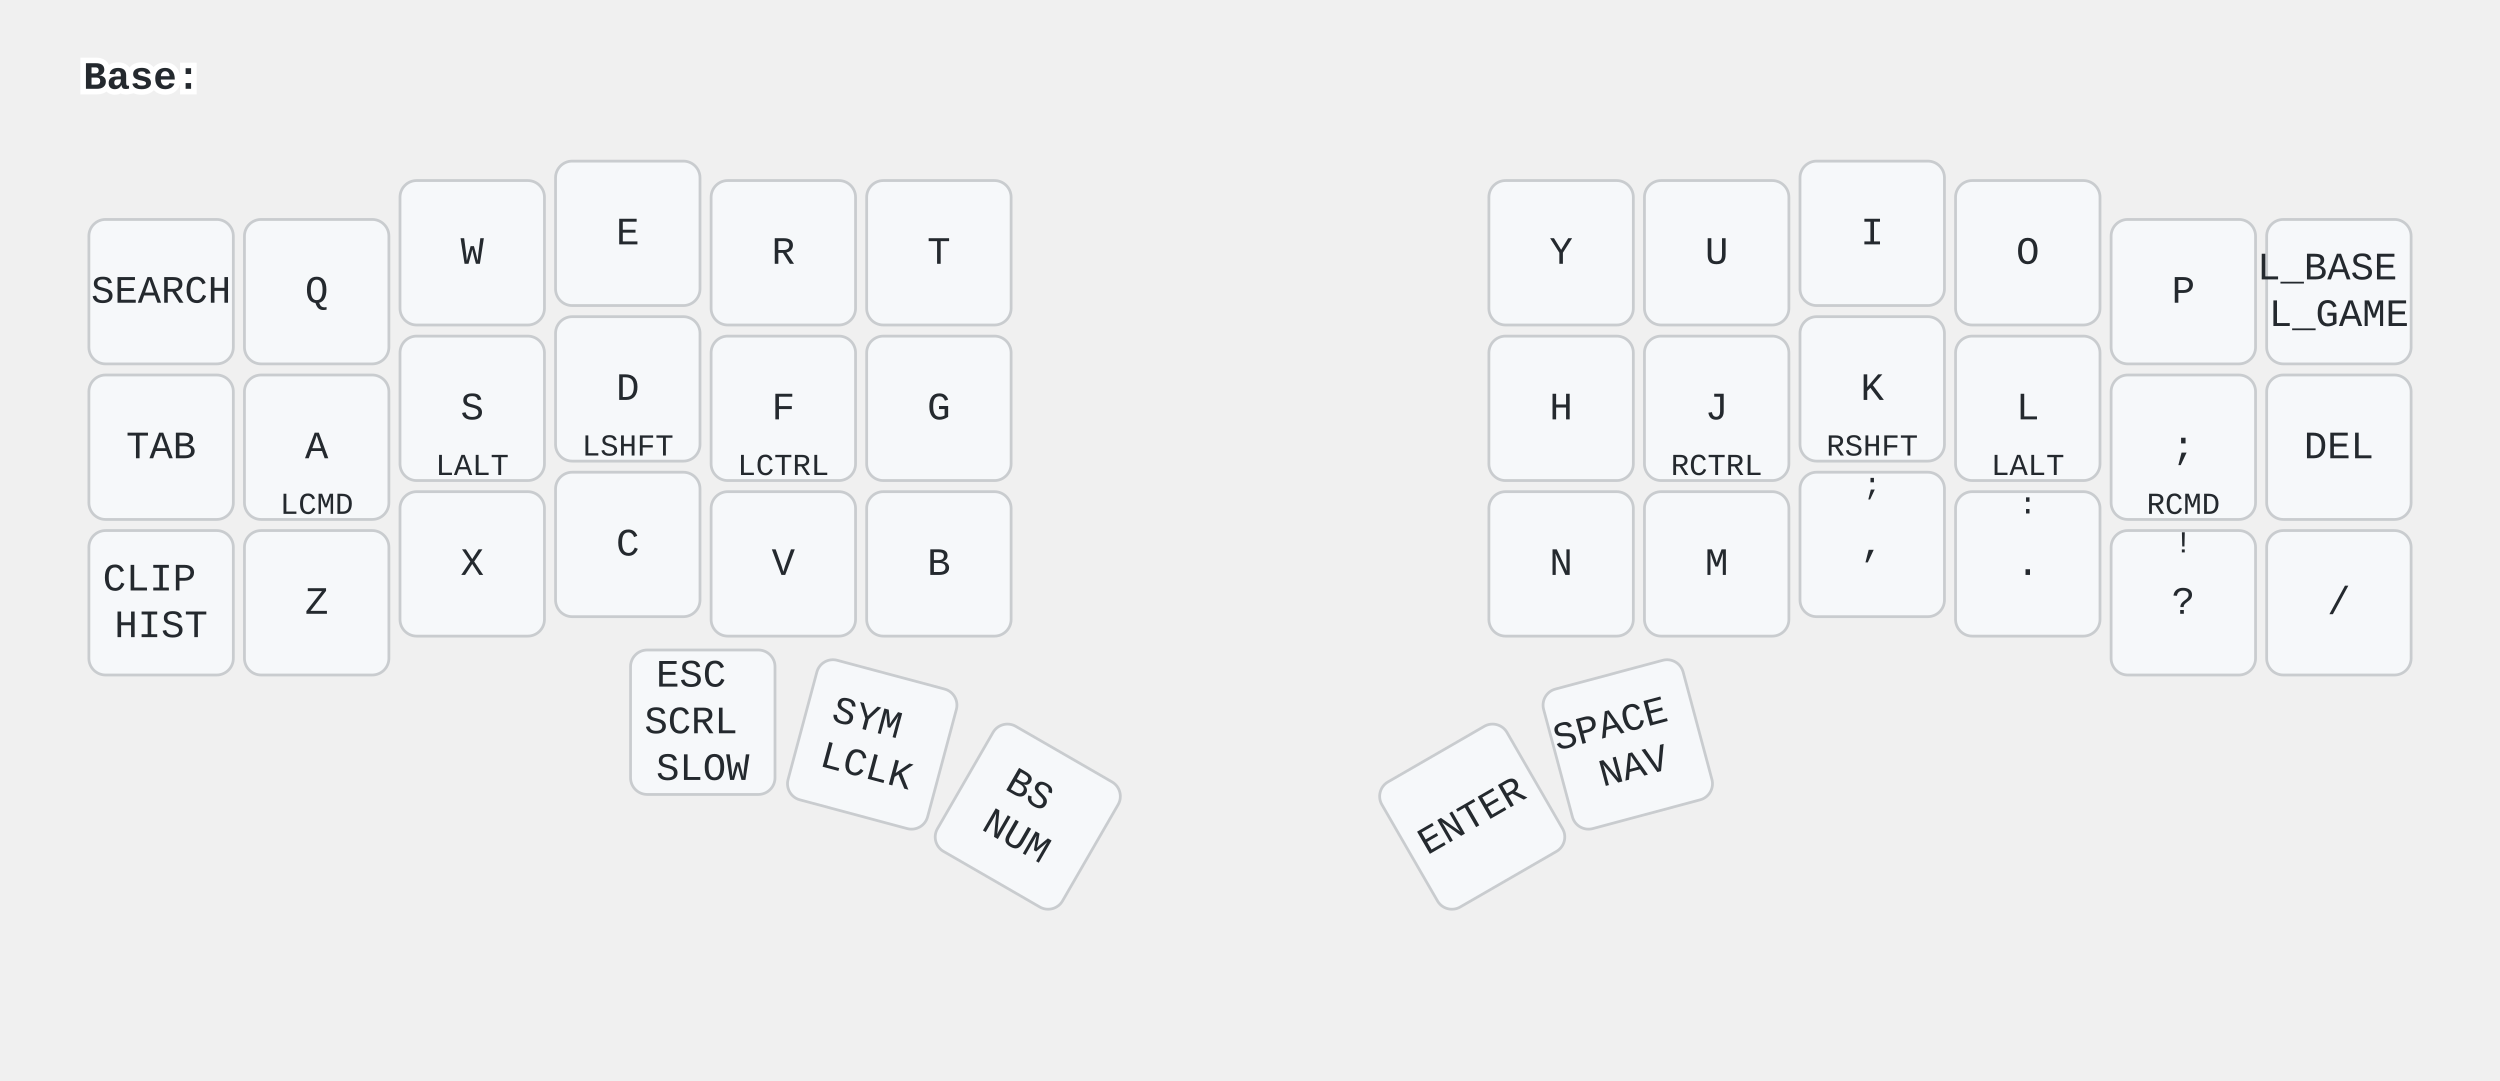
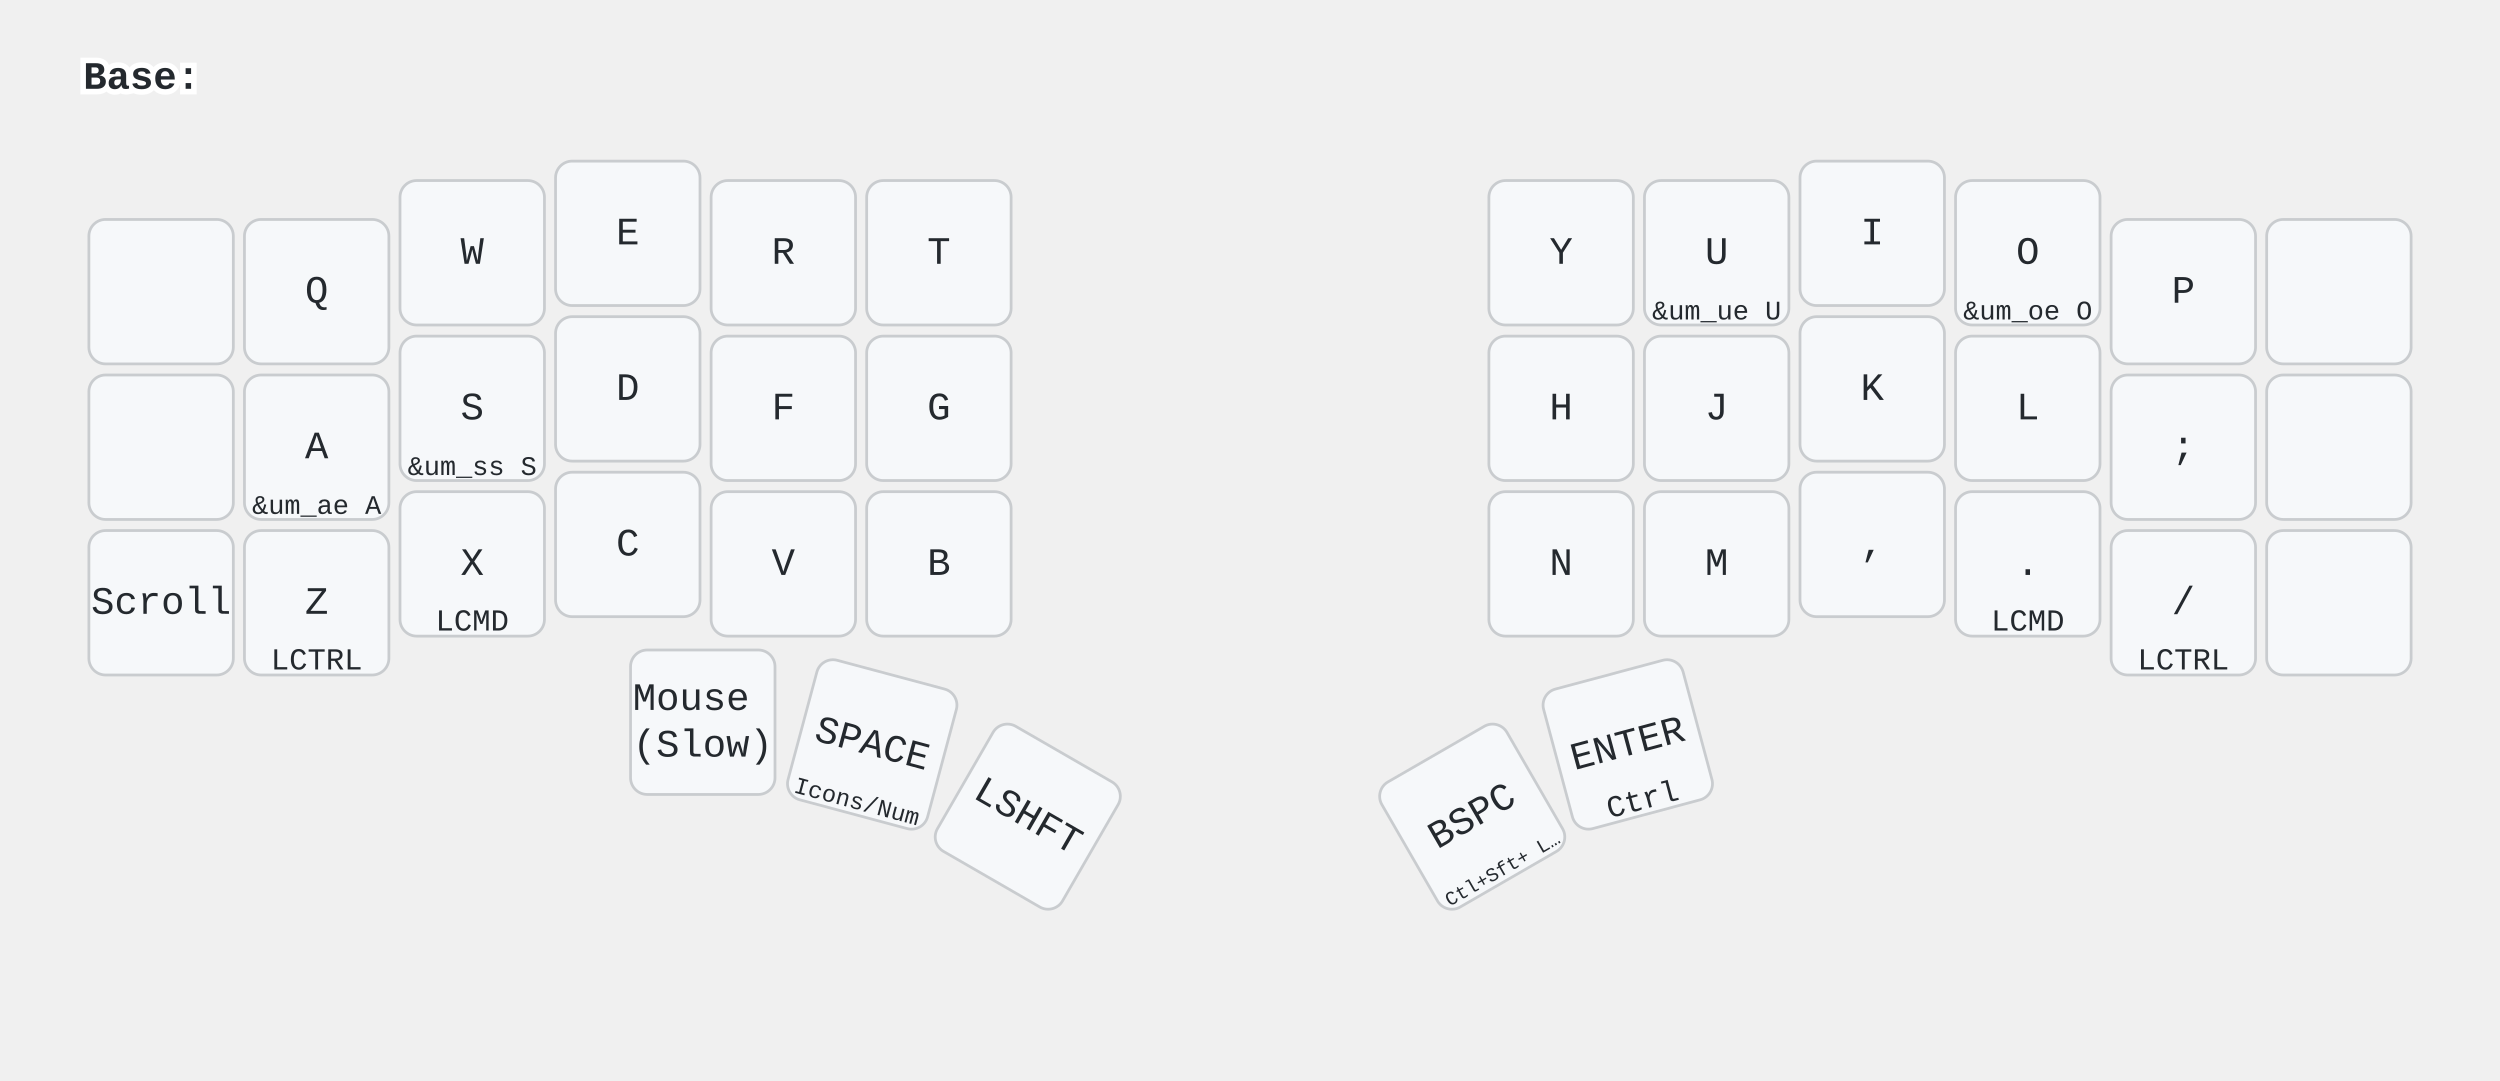
<svg xmlns="http://www.w3.org/2000/svg" width="900" height="389" viewBox="0 0 900 389" class="keymap">
  <style>/* inherit to force styles through use tags */
svg path {
    fill: inherit;
}

/* font and background color specifications */
svg.keymap {
    font-family: SFMono-Regular,Consolas,Liberation Mono,Menlo,monospace;
    font-size: 14px;
    font-kerning: normal;
    text-rendering: optimizeLegibility;
    fill: #24292e;
}

/* default key styling */
rect.key {
    fill: #f6f8fa;
}

rect.key, rect.combo {
    stroke: #c9cccf;
    stroke-width: 1;
}

/* default key side styling, only used is draw_key_sides is set */
rect.side {
    filter: brightness(90%);
}

/* color accent for combo boxes */
rect.combo, rect.combo-separate {
    fill: #cdf;
}

/* color accent for held keys */
rect.held, rect.combo.held {
    fill: #fdd;
}

/* color accent for ghost (optional) keys */
rect.ghost, rect.combo.ghost {
    stroke-dasharray: 4, 4;
    stroke-width: 2;
}

text {
    text-anchor: middle;
    dominant-baseline: middle;
}

/* styling for layer labels */
text.label {
    font-weight: bold;
    text-anchor: start;
    stroke: white;
    stroke-width: 4;
    paint-order: stroke;
}

/* styling for optional footer */
text.footer {
    text-anchor: end;
    dominant-baseline: auto;
    stroke: white;
    stroke-width: 4;
    paint-order: stroke;
}

/* styling for combo tap, and key non-tap label text */
text.combo, text.hold, text.shifted, text.left, text.right {
    font-size: 11px;
}

text.hold {
    text-anchor: middle;
    dominant-baseline: auto;
}

text.shifted {
    text-anchor: middle;
    dominant-baseline: hanging;
}

text.left {
    text-anchor: start;
}

text.right {
    text-anchor: end;
}

text.layer-activator {
    text-decoration: underline;
}

/* styling for hold/shifted label text in combo box */
text.combo.hold, text.combo.shifted, text.combo.left, text.combo.right {
    font-size: 8px;
}

/* lighter symbol for transparent keys */
text.trans {
    fill: #7b7e81;
}

/* styling for combo dendrons */
path.combo {
    stroke-width: 1;
    stroke: gray;
    fill: none;
}

/* Start Tabler Icons Cleanup */
/* cannot use height/width with glyphs */
.icon-tabler &gt; path {
    fill: inherit;
    stroke: inherit;
    stroke-width: 2;
}
/* hide tabler's default box */
.icon-tabler &gt; path[stroke="none"][fill="none"] {
    visibility: hidden;
}
/* End Tabler Icons Cleanup */

@media (prefers-color-scheme: dark) {
svg.keymap { fill: #d1d6db; }
rect.key { fill: #3f4750; }
rect.key, rect.combo { stroke: #60666c; }
rect.combo, rect.combo-separate { fill: #1f3d7a; }
rect.held, rect.combo.held { fill: #854747; }
text.label, text.footer { stroke: black; }
text.trans { fill: #7e8184; }
path.combo { stroke: #7f7f7f; }

}</style>
  <g transform="translate(30, 0)" class="layer-Base">
    <text x="0" y="28" class="label" id="Base">Base:</text>
    <g transform="translate(0, 56)">
      <g transform="translate(28, 49)" class="key keypos-0">
        <rect rx="6" ry="6" x="-26" y="-26" width="52" height="52" class="key" />
-         <text x="0" y="0" class="key tap">SEARCH</text>
      </g>
      <g transform="translate(84, 49)" class="key keypos-1">
        <rect rx="6" ry="6" x="-26" y="-26" width="52" height="52" class="key" />
        <text x="0" y="0" class="key tap">Q</text>
      </g>
      <g transform="translate(140, 35)" class="key keypos-2">
        <rect rx="6" ry="6" x="-26" y="-26" width="52" height="52" class="key" />
        <text x="0" y="0" class="key tap">W</text>
      </g>
      <g transform="translate(196, 28)" class="key keypos-3">
        <rect rx="6" ry="6" x="-26" y="-26" width="52" height="52" class="key" />
        <text x="0" y="0" class="key tap">E</text>
      </g>
      <g transform="translate(252, 35)" class="key keypos-4">
        <rect rx="6" ry="6" x="-26" y="-26" width="52" height="52" class="key" />
        <text x="0" y="0" class="key tap">R</text>
      </g>
      <g transform="translate(308, 35)" class="key keypos-5">
        <rect rx="6" ry="6" x="-26" y="-26" width="52" height="52" class="key" />
        <text x="0" y="0" class="key tap">T</text>
      </g>
      <g transform="translate(532, 35)" class="key keypos-6">
        <rect rx="6" ry="6" x="-26" y="-26" width="52" height="52" class="key" />
        <text x="0" y="0" class="key tap">Y</text>
      </g>
      <g transform="translate(588, 35)" class="key keypos-7">
        <rect rx="6" ry="6" x="-26" y="-26" width="52" height="52" class="key" />
        <text x="0" y="0" class="key tap">U</text>
+         <text x="0" y="24" class="key hold">
+           <tspan style="font-size: 88%">&amp;um_ue U</tspan>
+         </text>
      </g>
      <g transform="translate(644, 28)" class="key keypos-8">
        <rect rx="6" ry="6" x="-26" y="-26" width="52" height="52" class="key" />
        <text x="0" y="0" class="key tap">I</text>
      </g>
      <g transform="translate(700, 35)" class="key keypos-9">
        <rect rx="6" ry="6" x="-26" y="-26" width="52" height="52" class="key" />
        <text x="0" y="0" class="key tap">O</text>
+         <text x="0" y="24" class="key hold">
+           <tspan style="font-size: 88%">&amp;um_oe O</tspan>
+         </text>
      </g>
      <g transform="translate(756, 49)" class="key keypos-10">
        <rect rx="6" ry="6" x="-26" y="-26" width="52" height="52" class="key" />
        <text x="0" y="0" class="key tap">P</text>
      </g>
      <g transform="translate(812, 49)" class="key keypos-11">
        <rect rx="6" ry="6" x="-26" y="-26" width="52" height="52" class="key" />
+       </g>
+       <g transform="translate(28, 105)" class="key keypos-12">
+         <rect rx="6" ry="6" x="-26" y="-26" width="52" height="52" class="key" />
+       </g>
+       <g transform="translate(84, 105)" class="key keypos-13">
+         <rect rx="6" ry="6" x="-26" y="-26" width="52" height="52" class="key" />
+         <text x="0" y="0" class="key tap">A</text>
+         <text x="0" y="24" class="key hold">
+           <tspan style="font-size: 88%">&amp;um_ae A</tspan>
+         </text>
+       </g>
+       <g transform="translate(140, 91)" class="key keypos-14">
+         <rect rx="6" ry="6" x="-26" y="-26" width="52" height="52" class="key" />
+         <text x="0" y="0" class="key tap">S</text>
+         <text x="0" y="24" class="key hold">
+           <tspan style="font-size: 88%">&amp;um_ss S</tspan>
+         </text>
+       </g>
+       <g transform="translate(196, 84)" class="key keypos-15">
+         <rect rx="6" ry="6" x="-26" y="-26" width="52" height="52" class="key" />
+         <text x="0" y="0" class="key tap">D</text>
+       </g>
+       <g transform="translate(252, 91)" class="key keypos-16">
+         <rect rx="6" ry="6" x="-26" y="-26" width="52" height="52" class="key" />
+         <text x="0" y="0" class="key tap">F</text>
+       </g>
+       <g transform="translate(308, 91)" class="key keypos-17">
+         <rect rx="6" ry="6" x="-26" y="-26" width="52" height="52" class="key" />
+         <text x="0" y="0" class="key tap">G</text>
+       </g>
+       <g transform="translate(532, 91)" class="key keypos-18">
+         <rect rx="6" ry="6" x="-26" y="-26" width="52" height="52" class="key" />
+         <text x="0" y="0" class="key tap">H</text>
+       </g>
+       <g transform="translate(588, 91)" class="key keypos-19">
+         <rect rx="6" ry="6" x="-26" y="-26" width="52" height="52" class="key" />
+         <text x="0" y="0" class="key tap">J</text>
+       </g>
+       <g transform="translate(644, 84)" class="key keypos-20">
+         <rect rx="6" ry="6" x="-26" y="-26" width="52" height="52" class="key" />
+         <text x="0" y="0" class="key tap">K</text>
+       </g>
+       <g transform="translate(700, 91)" class="key keypos-21">
+         <rect rx="6" ry="6" x="-26" y="-26" width="52" height="52" class="key" />
+         <text x="0" y="0" class="key tap">L</text>
+       </g>
+       <g transform="translate(756, 105)" class="key keypos-22">
+         <rect rx="6" ry="6" x="-26" y="-26" width="52" height="52" class="key" />
+         <text x="0" y="0" class="key tap">;</text>
+       </g>
+       <g transform="translate(812, 105)" class="key keypos-23">
+         <rect rx="6" ry="6" x="-26" y="-26" width="52" height="52" class="key" />
+       </g>
+       <g transform="translate(28, 161)" class="key keypos-24">
+         <rect rx="6" ry="6" x="-26" y="-26" width="52" height="52" class="key" />
+         <text x="0" y="0" class="key tap">Scroll</text>
+       </g>
+       <g transform="translate(84, 161)" class="key keypos-25">
+         <rect rx="6" ry="6" x="-26" y="-26" width="52" height="52" class="key" />
+         <text x="0" y="0" class="key tap">Z</text>
+         <text x="0" y="24" class="key hold">LCTRL</text>
+       </g>
+       <g transform="translate(140, 147)" class="key keypos-26">
+         <rect rx="6" ry="6" x="-26" y="-26" width="52" height="52" class="key" />
+         <text x="0" y="0" class="key tap">X</text>
+         <text x="0" y="24" class="key hold">LCMD</text>
+       </g>
+       <g transform="translate(196, 140)" class="key keypos-27">
+         <rect rx="6" ry="6" x="-26" y="-26" width="52" height="52" class="key" />
+         <text x="0" y="0" class="key tap">C</text>
+       </g>
+       <g transform="translate(252, 147)" class="key keypos-28">
+         <rect rx="6" ry="6" x="-26" y="-26" width="52" height="52" class="key" />
+         <text x="0" y="0" class="key tap">V</text>
+       </g>
+       <g transform="translate(308, 147)" class="key keypos-29">
+         <rect rx="6" ry="6" x="-26" y="-26" width="52" height="52" class="key" />
+         <text x="0" y="0" class="key tap">B</text>
+       </g>
+       <g transform="translate(532, 147)" class="key keypos-30">
+         <rect rx="6" ry="6" x="-26" y="-26" width="52" height="52" class="key" />
+         <text x="0" y="0" class="key tap">N</text>
+       </g>
+       <g transform="translate(588, 147)" class="key keypos-31">
+         <rect rx="6" ry="6" x="-26" y="-26" width="52" height="52" class="key" />
+         <text x="0" y="0" class="key tap">M</text>
+       </g>
+       <g transform="translate(644, 140)" class="key keypos-32">
+         <rect rx="6" ry="6" x="-26" y="-26" width="52" height="52" class="key" />
+         <text x="0" y="0" class="key tap">,</text>
+       </g>
+       <g transform="translate(700, 147)" class="key keypos-33">
+         <rect rx="6" ry="6" x="-26" y="-26" width="52" height="52" class="key" />
+         <text x="0" y="0" class="key tap">.</text>
+         <text x="0" y="24" class="key hold">LCMD</text>
+       </g>
+       <g transform="translate(756, 161)" class="key keypos-34">
+         <rect rx="6" ry="6" x="-26" y="-26" width="52" height="52" class="key" />
+         <text x="0" y="0" class="key tap">/</text>
+         <text x="0" y="24" class="key hold">LCTRL</text>
+       </g>
+       <g transform="translate(812, 161)" class="key keypos-35">
+         <rect rx="6" ry="6" x="-26" y="-26" width="52" height="52" class="key" />
+       </g>
+       <g transform="translate(223, 204)" class="key keypos-36">
+         <rect rx="6" ry="6" x="-26" y="-26" width="52" height="52" class="key" />
        <text x="0" y="0" class="key tap">
-           <tspan x="0" dy="-0.6em">L_BASE</tspan>
-           <tspan x="0" dy="1.2em">L_GAME</tspan>
-         </text>
-       </g>
-       <g transform="translate(28, 105)" class="key keypos-12">
-         <rect rx="6" ry="6" x="-26" y="-26" width="52" height="52" class="key" />
-         <text x="0" y="0" class="key tap">TAB</text>
-       </g>
-       <g transform="translate(84, 105)" class="key keypos-13">
-         <rect rx="6" ry="6" x="-26" y="-26" width="52" height="52" class="key" />
-         <text x="0" y="0" class="key tap">A</text>
-         <text x="0" y="24" class="key hold">LCMD</text>
-       </g>
-       <g transform="translate(140, 91)" class="key keypos-14">
-         <rect rx="6" ry="6" x="-26" y="-26" width="52" height="52" class="key" />
-         <text x="0" y="0" class="key tap">S</text>
-         <text x="0" y="24" class="key hold">LALT</text>
-       </g>
-       <g transform="translate(196, 84)" class="key keypos-15">
-         <rect rx="6" ry="6" x="-26" y="-26" width="52" height="52" class="key" />
-         <text x="0" y="0" class="key tap">D</text>
-         <text x="0" y="24" class="key hold">LSHFT</text>
-       </g>
-       <g transform="translate(252, 91)" class="key keypos-16">
-         <rect rx="6" ry="6" x="-26" y="-26" width="52" height="52" class="key" />
-         <text x="0" y="0" class="key tap">F</text>
-         <text x="0" y="24" class="key hold">LCTRL</text>
-       </g>
-       <g transform="translate(308, 91)" class="key keypos-17">
-         <rect rx="6" ry="6" x="-26" y="-26" width="52" height="52" class="key" />
-         <text x="0" y="0" class="key tap">G</text>
-       </g>
-       <g transform="translate(532, 91)" class="key keypos-18">
-         <rect rx="6" ry="6" x="-26" y="-26" width="52" height="52" class="key" />
-         <text x="0" y="0" class="key tap">H</text>
-       </g>
-       <g transform="translate(588, 91)" class="key keypos-19">
-         <rect rx="6" ry="6" x="-26" y="-26" width="52" height="52" class="key" />
-         <text x="0" y="0" class="key tap">J</text>
-         <text x="0" y="24" class="key hold">RCTRL</text>
-       </g>
-       <g transform="translate(644, 84)" class="key keypos-20">
-         <rect rx="6" ry="6" x="-26" y="-26" width="52" height="52" class="key" />
-         <text x="0" y="0" class="key tap">K</text>
-         <text x="0" y="24" class="key hold">RSHFT</text>
-       </g>
-       <g transform="translate(700, 91)" class="key keypos-21">
-         <rect rx="6" ry="6" x="-26" y="-26" width="52" height="52" class="key" />
-         <text x="0" y="0" class="key tap">L</text>
-         <text x="0" y="24" class="key hold">LALT</text>
-       </g>
-       <g transform="translate(756, 105)" class="key keypos-22">
-         <rect rx="6" ry="6" x="-26" y="-26" width="52" height="52" class="key" />
-         <text x="0" y="0" class="key tap">;</text>
-         <text x="0" y="24" class="key hold">RCMD</text>
-       </g>
-       <g transform="translate(812, 105)" class="key keypos-23">
-         <rect rx="6" ry="6" x="-26" y="-26" width="52" height="52" class="key" />
-         <text x="0" y="0" class="key tap">DEL</text>
-       </g>
-       <g transform="translate(28, 161)" class="key keypos-24">
-         <rect rx="6" ry="6" x="-26" y="-26" width="52" height="52" class="key" />
-         <text x="0" y="0" class="key tap">
-           <tspan x="0" dy="-0.6em">CLIP</tspan>
-           <tspan x="0" dy="1.2em">HIST</tspan>
-         </text>
-       </g>
-       <g transform="translate(84, 161)" class="key keypos-25">
-         <rect rx="6" ry="6" x="-26" y="-26" width="52" height="52" class="key" />
-         <text x="0" y="0" class="key tap">Z</text>
-       </g>
-       <g transform="translate(140, 147)" class="key keypos-26">
-         <rect rx="6" ry="6" x="-26" y="-26" width="52" height="52" class="key" />
-         <text x="0" y="0" class="key tap">X</text>
-       </g>
-       <g transform="translate(196, 140)" class="key keypos-27">
-         <rect rx="6" ry="6" x="-26" y="-26" width="52" height="52" class="key" />
-         <text x="0" y="0" class="key tap">C</text>
-       </g>
-       <g transform="translate(252, 147)" class="key keypos-28">
-         <rect rx="6" ry="6" x="-26" y="-26" width="52" height="52" class="key" />
-         <text x="0" y="0" class="key tap">V</text>
-       </g>
-       <g transform="translate(308, 147)" class="key keypos-29">
-         <rect rx="6" ry="6" x="-26" y="-26" width="52" height="52" class="key" />
-         <text x="0" y="0" class="key tap">B</text>
-       </g>
-       <g transform="translate(532, 147)" class="key keypos-30">
-         <rect rx="6" ry="6" x="-26" y="-26" width="52" height="52" class="key" />
-         <text x="0" y="0" class="key tap">N</text>
-       </g>
-       <g transform="translate(588, 147)" class="key keypos-31">
-         <rect rx="6" ry="6" x="-26" y="-26" width="52" height="52" class="key" />
-         <text x="0" y="0" class="key tap">M</text>
-       </g>
-       <g transform="translate(644, 140)" class="key keypos-32">
-         <rect rx="6" ry="6" x="-26" y="-26" width="52" height="52" class="key" />
-         <text x="0" y="0" class="key tap">,</text>
-         <text x="0" y="-24" class="key shifted">;</text>
-       </g>
-       <g transform="translate(700, 147)" class="key keypos-33">
-         <rect rx="6" ry="6" x="-26" y="-26" width="52" height="52" class="key" />
-         <text x="0" y="0" class="key tap">.</text>
-         <text x="0" y="-24" class="key shifted">:</text>
-       </g>
-       <g transform="translate(756, 161)" class="key keypos-34">
-         <rect rx="6" ry="6" x="-26" y="-26" width="52" height="52" class="key" />
-         <text x="0" y="0" class="key tap">?</text>
-         <text x="0" y="-24" class="key shifted">!</text>
-       </g>
-       <g transform="translate(812, 161)" class="key keypos-35">
-         <rect rx="6" ry="6" x="-26" y="-26" width="52" height="52" class="key" />
-         <text x="0" y="0" class="key tap">/</text>
-       </g>
-       <g transform="translate(223, 204)" class="key keypos-36">
-         <rect rx="6" ry="6" x="-26" y="-26" width="52" height="52" class="key" />
-         <text x="0" y="0" class="key tap">
-           <tspan x="0" dy="-1.2em">ESC</tspan>
-           <tspan x="0" dy="1.2em">SCRL</tspan>
-           <tspan x="0" dy="1.2em">SLOW</tspan>
+           <tspan x="0" dy="-0.6em">Mouse</tspan>
+           <tspan x="0" dy="1.2em">(Slow)</tspan>
        </text>
      </g>
      <g transform="translate(284, 212) rotate(15.0)" class="key keypos-37">
        <rect rx="6" ry="6" x="-26" y="-26" width="52" height="52" class="key" />
-         <text x="0" y="0" class="key tap">
-           <tspan x="0" dy="-0.6em">SYM</tspan>
-           <tspan x="0" dy="1.2em">LCLK</tspan>
+         <text x="0" y="0" class="key tap">SPACE</text>
+         <text x="0" y="24" class="key hold">
+           <tspan style="font-size: 78%">Icons/Num</tspan>
        </text>
      </g>
      <g transform="translate(340, 238) rotate(30.0)" class="key keypos-38">
        <rect rx="6" ry="6" x="-26" y="-26" width="52" height="52" class="key" />
-         <text x="0" y="0" class="key tap">
-           <tspan x="0" dy="-0.6em">BS</tspan>
-           <tspan x="0" dy="1.2em">NUM</tspan>
-         </text>
+         <text x="0" y="0" class="key tap">LSHFT</text>
      </g>
      <g transform="translate(500, 238) rotate(-30.0)" class="key keypos-39">
        <rect rx="6" ry="6" x="-26" y="-26" width="52" height="52" class="key" />
+         <text x="0" y="0" class="key tap">BSPC</text>
+         <text x="0" y="24" class="key hold">
+           <tspan style="font-size: 64%">Ctl+Sft+ L…</tspan>
+         </text>
+       </g>
+       <g transform="translate(556, 212) rotate(-15.0)" class="key keypos-40">
+         <rect rx="6" ry="6" x="-26" y="-26" width="52" height="52" class="key" />
        <text x="0" y="0" class="key tap">ENTER</text>
-       </g>
-       <g transform="translate(556, 212) rotate(-15.0)" class="key keypos-40">
-         <rect rx="6" ry="6" x="-26" y="-26" width="52" height="52" class="key" />
-         <text x="0" y="0" class="key tap">
-           <tspan x="0" dy="-0.6em">SPACE</tspan>
-           <tspan x="0" dy="1.2em">NAV</tspan>
-         </text>
+         <text x="0" y="24" class="key hold">Ctrl</text>
      </g>
    </g>
  </g>
</svg>
